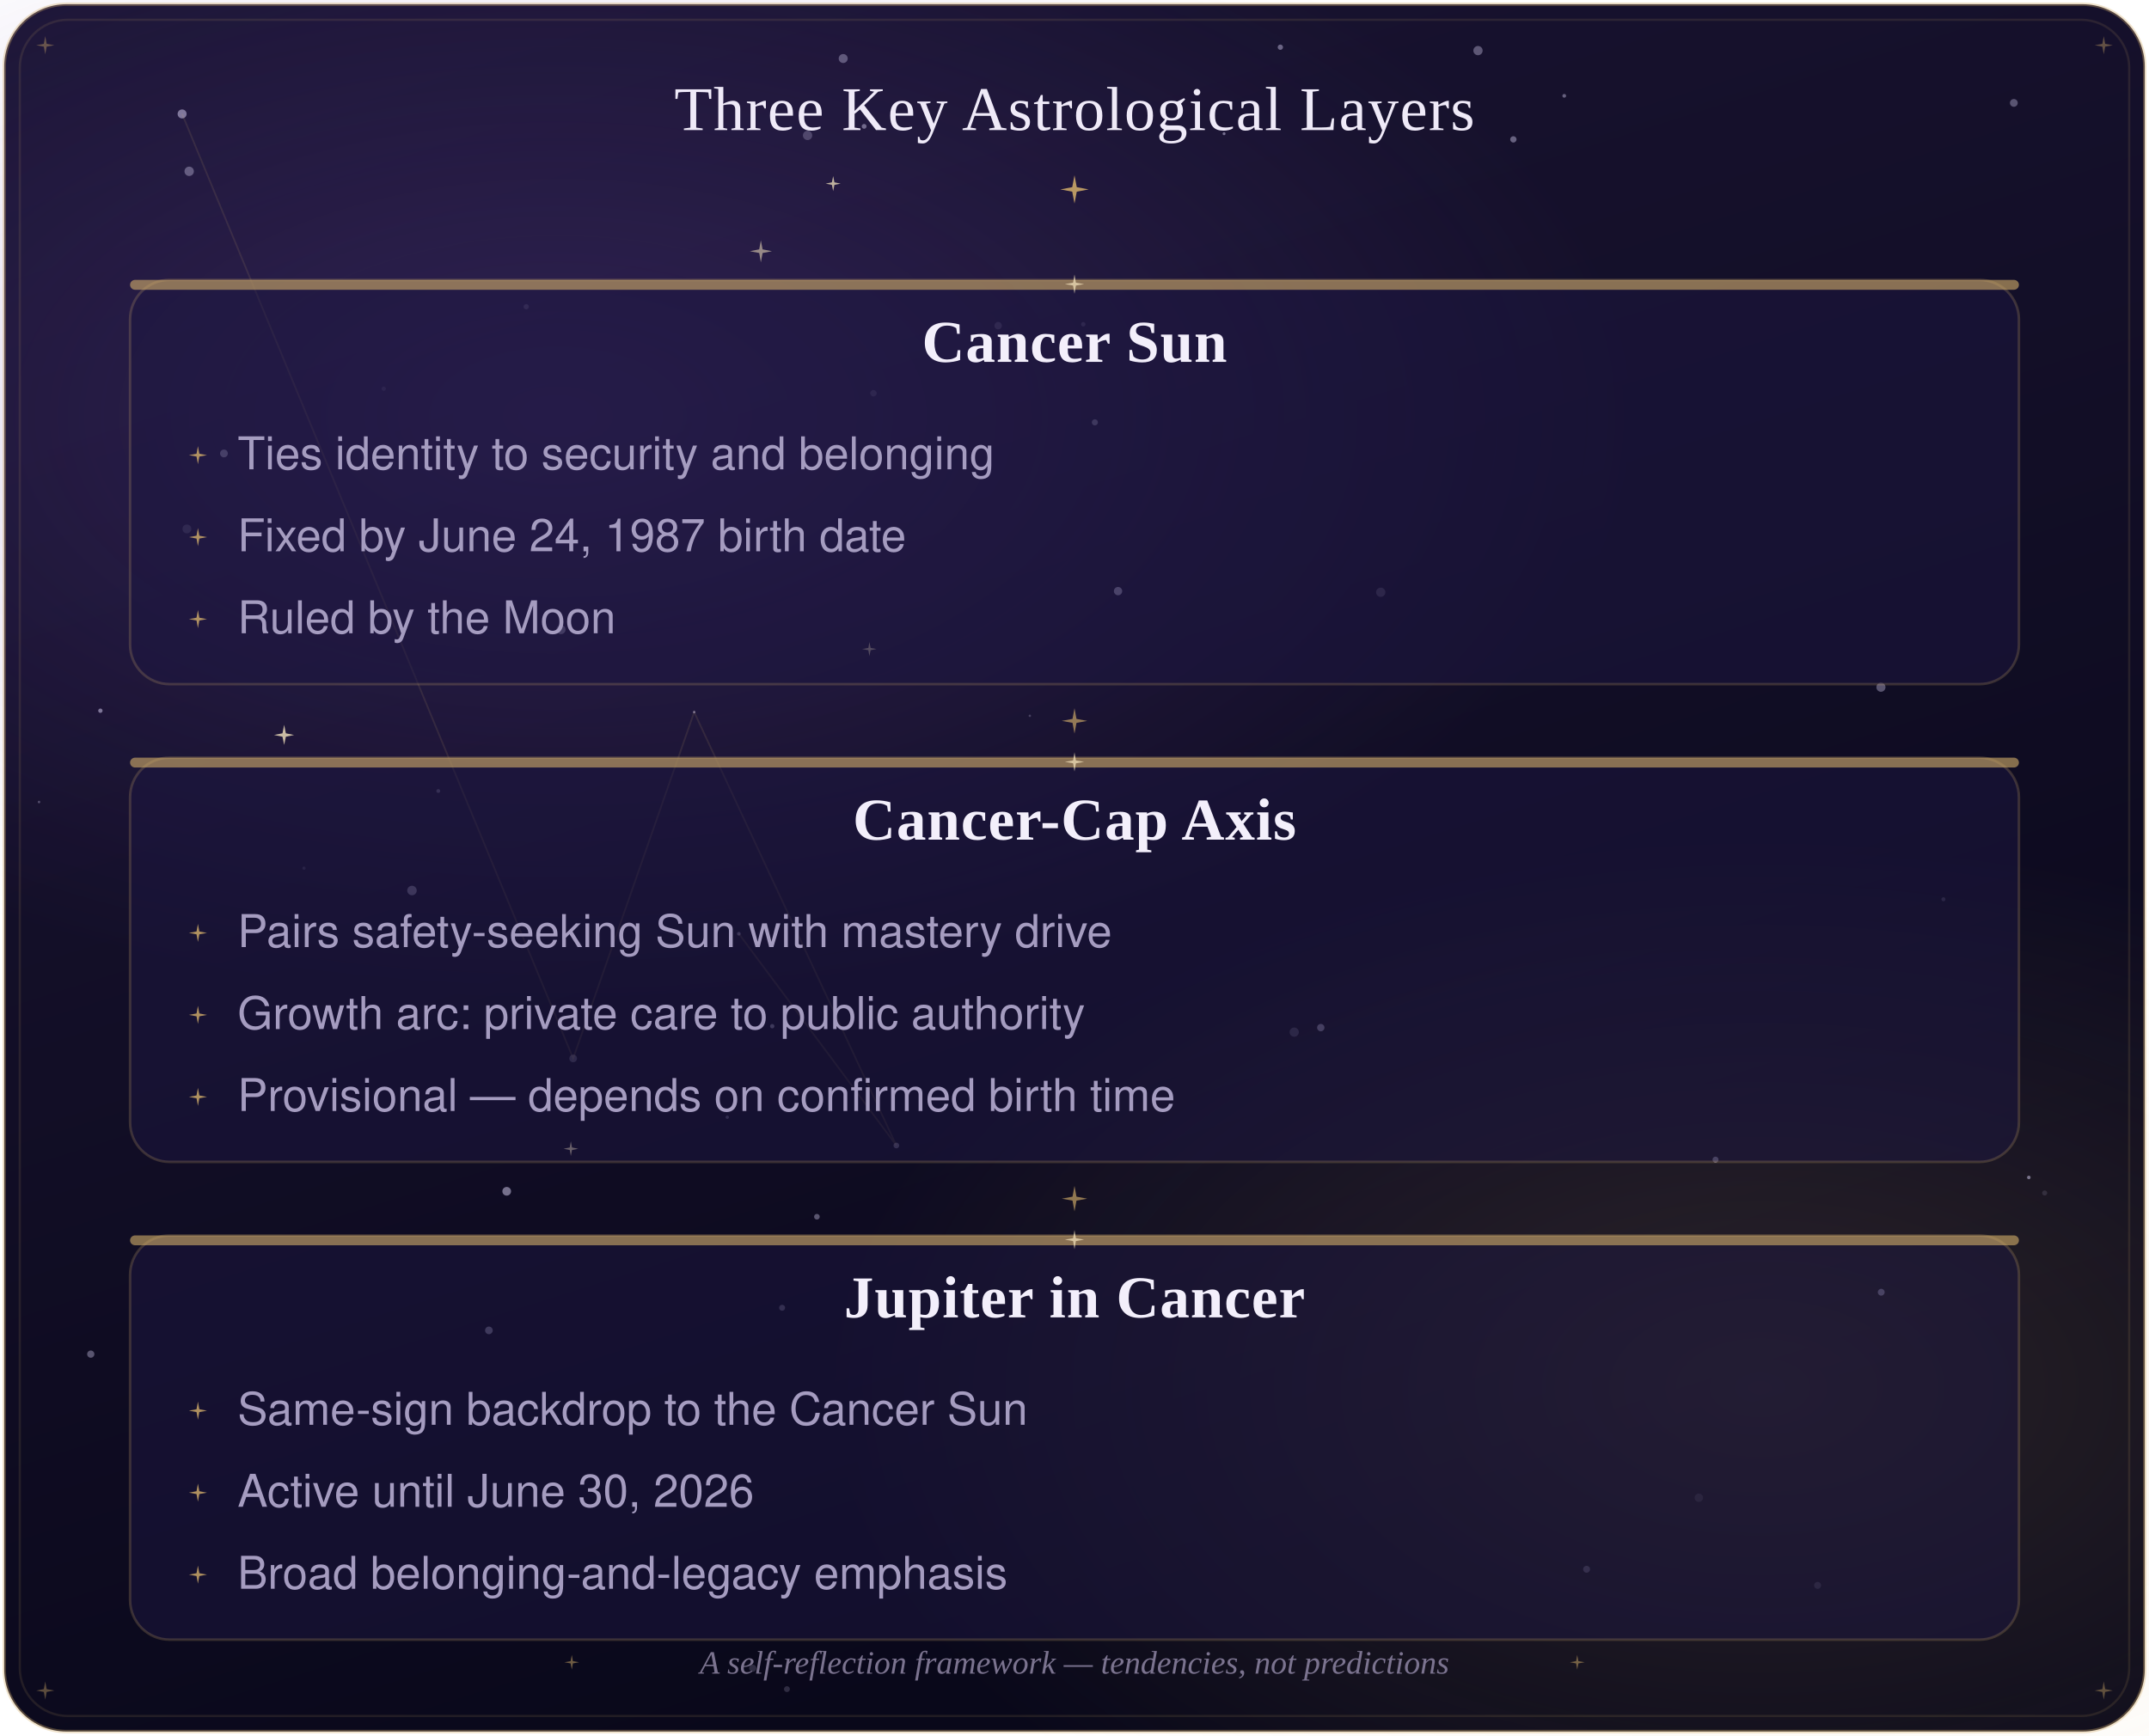
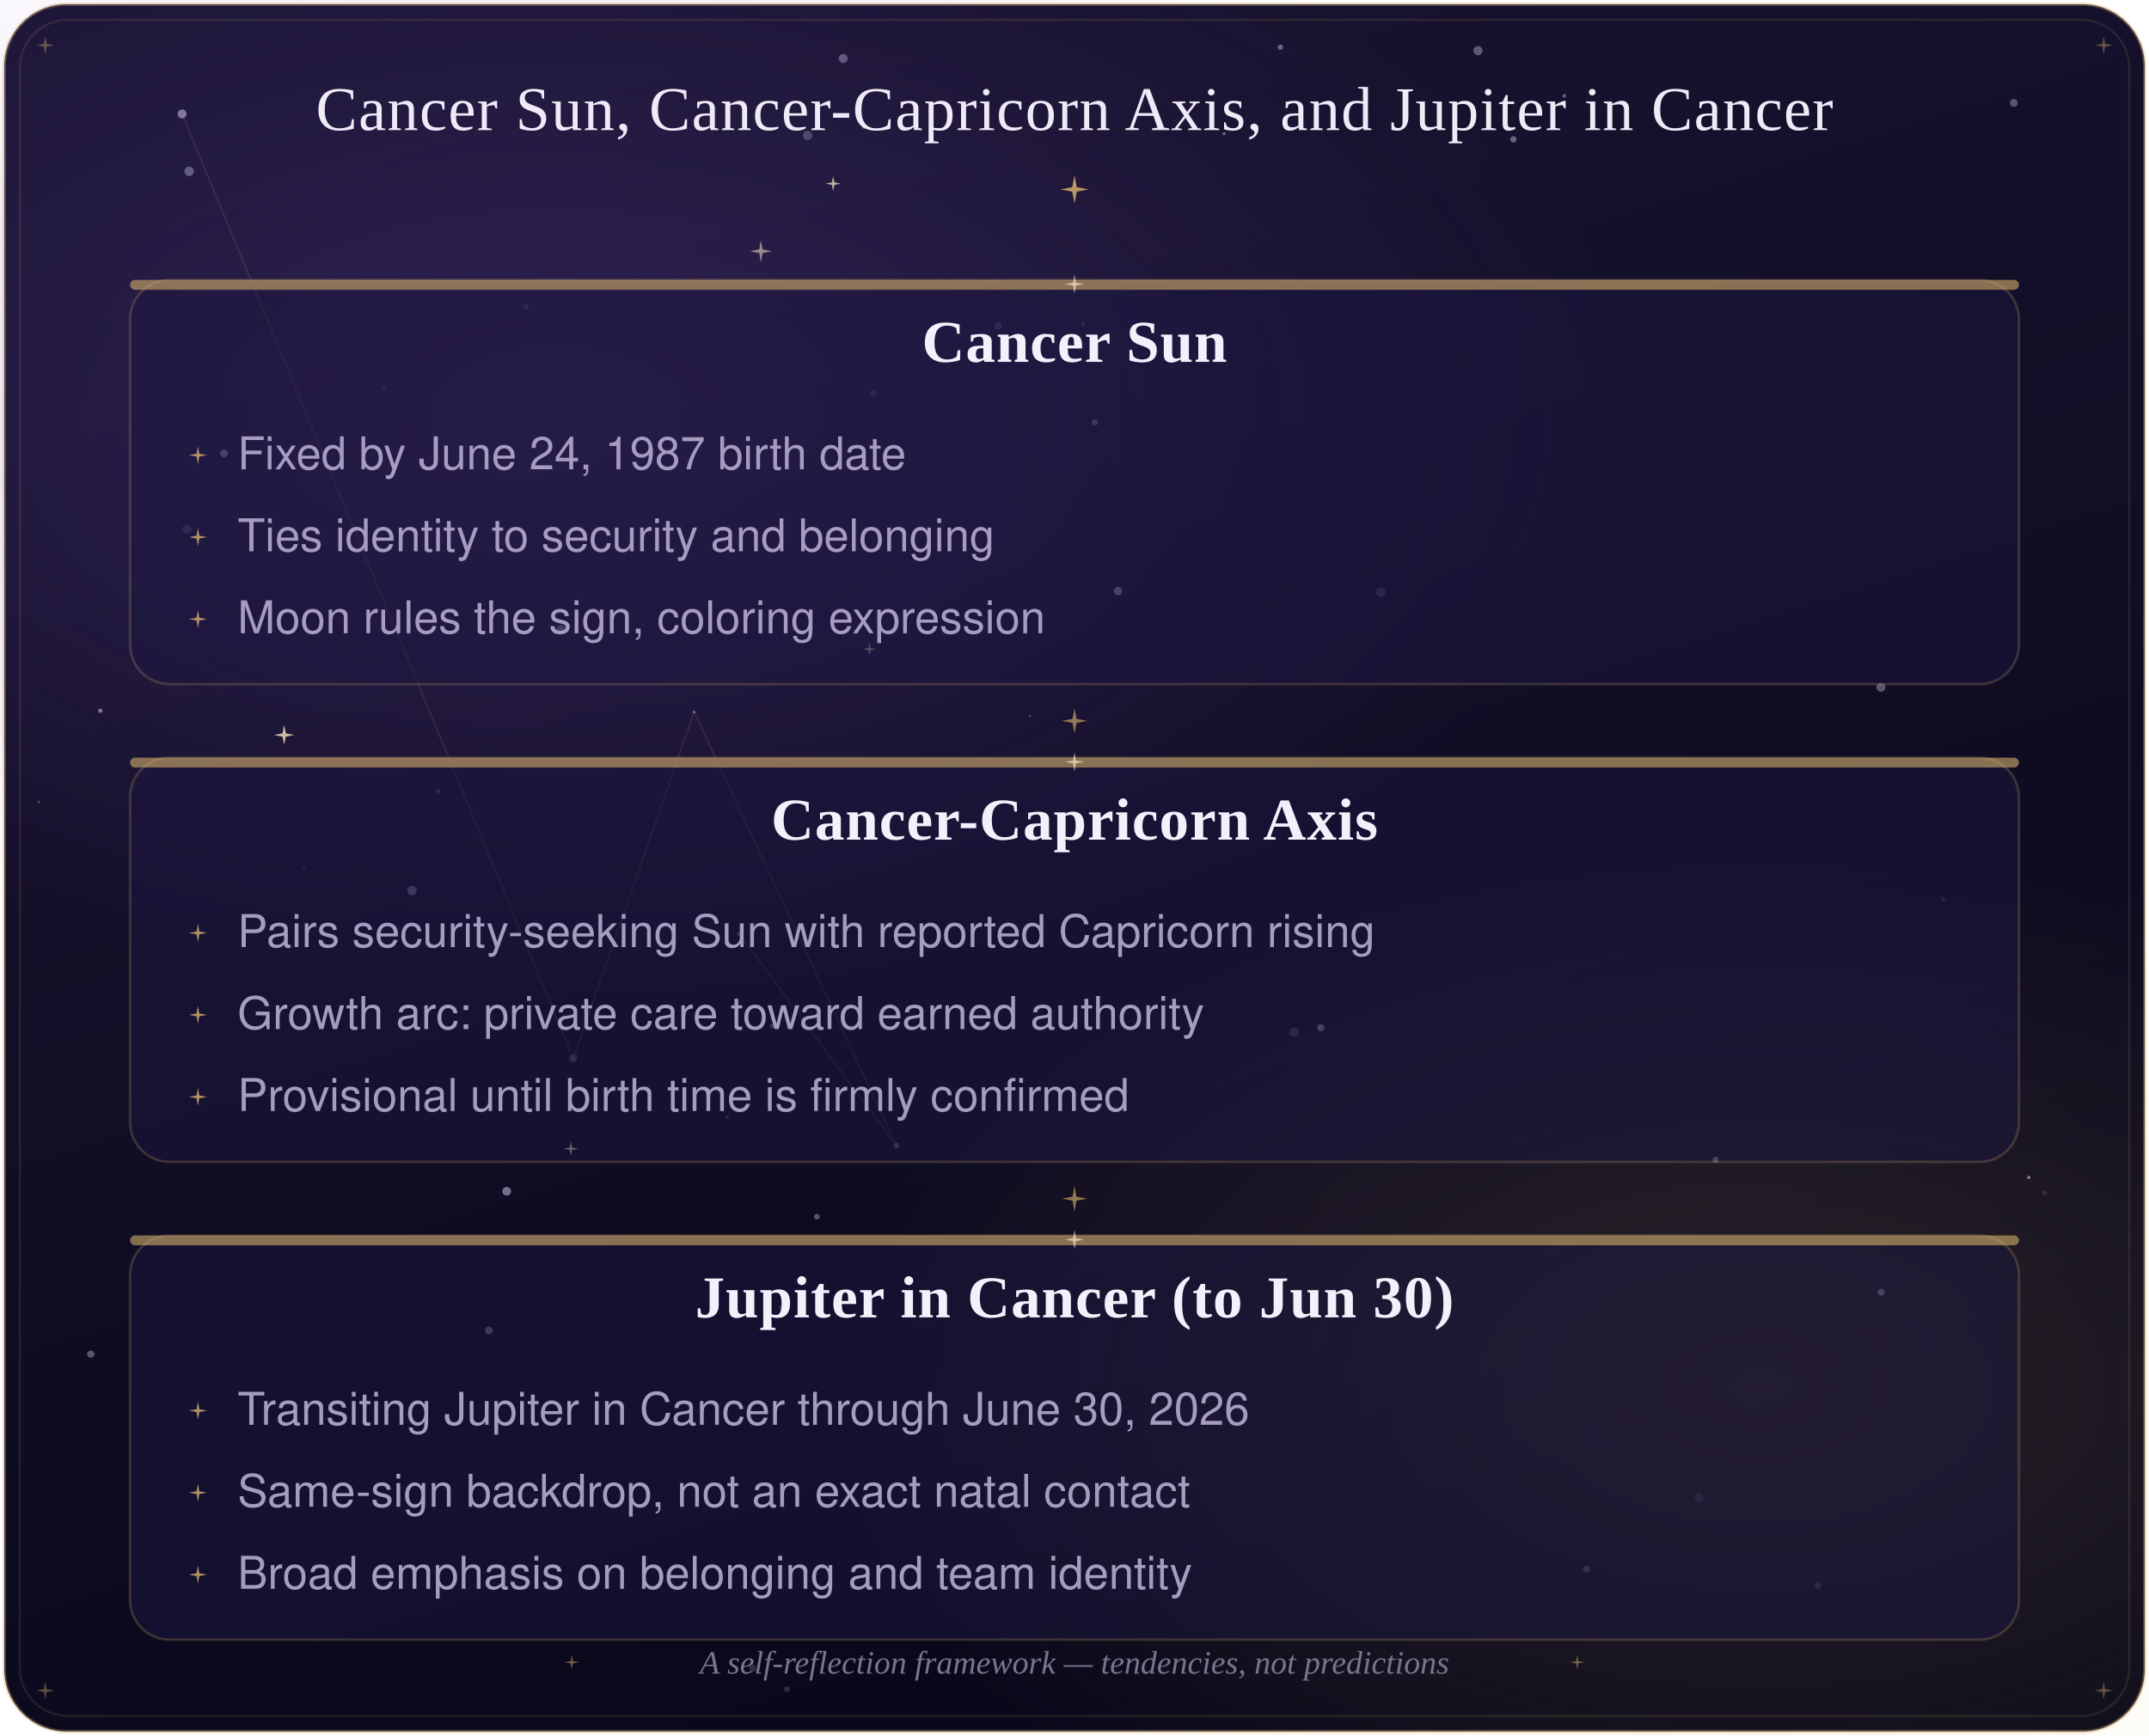
- <svg xmlns="http://www.w3.org/2000/svg" viewBox="0 0 760 614" role="img" aria-label="Three Key Astrological Layers">
+ <svg xmlns="http://www.w3.org/2000/svg" viewBox="0 0 760 614" role="img" aria-label="Cancer Sun, Cancer-Capricorn Axis, and Jupiter in Cancer">
  <defs>
    <linearGradient id="lionelmessizodiacsign1en-panel" x1="0" y1="0" x2="0.4" y2="1">
      <stop offset="0" stop-color="#1a1433" />
      <stop offset="0.55" stop-color="#120e26" />
      <stop offset="1" stop-color="#09081a" />
    </linearGradient>
    <radialGradient id="lionelmessizodiacsign1en-foil" cx="0.42" cy="0.34" r="0.75">
      <stop offset="0" stop-color="#fbf0d2" />
      <stop offset="0.5" stop-color="#e8c882" />
      <stop offset="1" stop-color="#b8923f" />
    </radialGradient>
    <radialGradient id="lionelmessizodiacsign1en-glow" cx="0.5" cy="0.5" r="0.5">
      <stop offset="0" stop-color="#f6e6bf" />
      <stop offset="1" stop-color="#f6e6bf" stop-opacity="0" />
    </radialGradient>
    <radialGradient id="lionelmessizodiacsign1en-neb1" cx="0.5" cy="0.5" r="0.5">
      <stop offset="0" stop-color="#6f4bb0" stop-opacity="0.28" />
      <stop offset="1" stop-color="#6f4bb0" stop-opacity="0" />
    </radialGradient>
    <radialGradient id="lionelmessizodiacsign1en-neb2" cx="0.5" cy="0.5" r="0.5">
      <stop offset="0" stop-color="#d4af6a" stop-opacity="0.16" />
      <stop offset="1" stop-color="#d4af6a" stop-opacity="0" />
    </radialGradient>
    <linearGradient id="lionelmessizodiacsign1en-rule" x1="0" y1="0" x2="1" y2="0">
      <stop offset="0" stop-color="#d4af6a" stop-opacity="0" />
      <stop offset="0.5" stop-color="#d4af6a" stop-opacity="0.6" />
      <stop offset="1" stop-color="#d4af6a" stop-opacity="0" />
    </linearGradient>
  </defs>
  <rect x="1.5" y="1.5" width="757" height="611" rx="22" fill="url(#lionelmessizodiacsign1en-panel)" />
  <ellipse cx="198" cy="147" rx="380" ry="209" fill="url(#lionelmessizodiacsign1en-neb1)" />
  <ellipse cx="623" cy="491" rx="334" ry="196" fill="url(#lionelmessizodiacsign1en-neb2)" />
  <circle cx="261.3" cy="330.3" r="0.65" fill="#cfc8ea" opacity="0.37" />
  <circle cx="723.1" cy="422.0" r="0.89" fill="#cfc8ea" opacity="0.14" />
  <circle cx="317.0" cy="405.2" r="1.01" fill="#cfc8ea" opacity="0.33" />
  <circle cx="432.9" cy="47.3" r="0.52" fill="#cfc8ea" opacity="0.50" />
  <circle cx="285.6" cy="47.9" r="1.65" fill="#cfc8ea" opacity="0.26" />
  <circle cx="273.1" cy="363.0" r="0.77" fill="#cfc8ea" opacity="0.42" />
  <circle cx="308.9" cy="139.1" r="1.14" fill="#cfc8ea" opacity="0.15" />
  <circle cx="245.5" cy="251.9" r="0.43" fill="#cfc8ea" opacity="0.52" />
  <circle cx="13.8" cy="283.7" r="0.45" fill="#cfc8ea" opacity="0.32" />
  <circle cx="353.0" cy="115.2" r="1.31" fill="#cfc8ea" opacity="0.19" />
  <circle cx="383.1" cy="114.7" r="0.79" fill="#cfc8ea" opacity="0.18" />
  <circle cx="298.2" cy="20.7" r="1.59" fill="#cfc8ea" opacity="0.37" />
  <circle cx="364.2" cy="253.2" r="0.42" fill="#cfc8ea" opacity="0.25" />
  <circle cx="66.9" cy="60.6" r="1.66" fill="#cfc8ea" opacity="0.38" />
  <circle cx="179.2" cy="421.4" r="1.54" fill="#cfc8ea" opacity="0.53" />
  <circle cx="665.3" cy="457.1" r="1.21" fill="#cfc8ea" opacity="0.49" />
  <circle cx="488.3" cy="209.5" r="1.64" fill="#cfc8ea" opacity="0.21" />
  <circle cx="202.7" cy="374.4" r="1.36" fill="#cfc8ea" opacity="0.25" />
  <circle cx="712.2" cy="36.4" r="1.38" fill="#cfc8ea" opacity="0.37" />
  <circle cx="32.1" cy="479.0" r="1.28" fill="#cfc8ea" opacity="0.39" />
  <circle cx="387.2" cy="149.4" r="1.08" fill="#cfc8ea" opacity="0.37" />
  <circle cx="79.2" cy="160.4" r="1.38" fill="#cfc8ea" opacity="0.44" />
  <circle cx="155.0" cy="279.8" r="0.68" fill="#cfc8ea" opacity="0.29" />
  <circle cx="288.9" cy="430.4" r="1.00" fill="#cfc8ea" opacity="0.39" />
  <circle cx="305.6" cy="44.7" r="0.85" fill="#cfc8ea" opacity="0.46" />
  <circle cx="172.9" cy="470.6" r="1.35" fill="#cfc8ea" opacity="0.43" />
  <circle cx="135.7" cy="137.5" r="0.76" fill="#cfc8ea" opacity="0.12" />
  <circle cx="535.2" cy="49.3" r="1.12" fill="#cfc8ea" opacity="0.44" />
  <circle cx="687.3" cy="318.1" r="0.71" fill="#cfc8ea" opacity="0.22" />
  <circle cx="278.3" cy="597.5" r="1.04" fill="#cfc8ea" opacity="0.19" />
  <circle cx="665.2" cy="243.1" r="1.61" fill="#cfc8ea" opacity="0.38" />
  <circle cx="145.7" cy="315.0" r="1.68" fill="#cfc8ea" opacity="0.38" />
  <circle cx="35.5" cy="251.4" r="0.77" fill="#cfc8ea" opacity="0.54" />
  <circle cx="66.1" cy="187.1" r="1.57" fill="#cfc8ea" opacity="0.19" />
  <circle cx="266.2" cy="590.1" r="1.26" fill="#cfc8ea" opacity="0.19" />
  <circle cx="561.1" cy="555.1" r="1.22" fill="#cfc8ea" opacity="0.28" />
  <circle cx="717.5" cy="416.5" r="0.63" fill="#cfc8ea" opacity="0.52" />
  <circle cx="257.2" cy="395.2" r="0.59" fill="#cfc8ea" opacity="0.29" />
  <circle cx="395.4" cy="209.1" r="1.47" fill="#cfc8ea" opacity="0.51" />
  <circle cx="64.4" cy="40.3" r="1.59" fill="#cfc8ea" opacity="0.54" />
  <circle cx="553.2" cy="33.9" r="0.66" fill="#cfc8ea" opacity="0.43" />
  <circle cx="606.7" cy="410.2" r="1.06" fill="#cfc8ea" opacity="0.50" />
  <circle cx="186.1" cy="108.5" r="0.93" fill="#cfc8ea" opacity="0.19" />
  <circle cx="276.6" cy="462.6" r="1.06" fill="#cfc8ea" opacity="0.33" />
  <circle cx="467.1" cy="363.5" r="1.30" fill="#cfc8ea" opacity="0.48" />
  <circle cx="642.8" cy="560.8" r="1.23" fill="#cfc8ea" opacity="0.18" />
  <circle cx="107.5" cy="307.1" r="0.57" fill="#cfc8ea" opacity="0.17" />
  <circle cx="600.8" cy="529.8" r="1.48" fill="#cfc8ea" opacity="0.14" />
  <circle cx="522.7" cy="17.9" r="1.64" fill="#cfc8ea" opacity="0.38" />
  <circle cx="457.7" cy="365.1" r="1.63" fill="#cfc8ea" opacity="0.22" />
  <circle cx="198.4" cy="222.7" r="1.61" fill="#cfc8ea" opacity="0.40" />
  <circle cx="452.8" cy="16.7" r="0.94" fill="#cfc8ea" opacity="0.45" />
  <path d="M 269.082 85.0 L 269.7 88.2 L 273.0 88.868 L 269.7 89.5 L 269.082 92.8 L 268.5 89.5 L 265.2 88.868 L 268.5 88.2 Z" fill="#f6e6bf" opacity="0.541" />
  <path d="M 201.88 403.7 L 202.3 405.9 L 204.5 406.342 L 202.3 406.8 L 201.88 408.9 L 201.5 406.8 L 199.3 406.342 L 201.5 405.9 Z" fill="#f6e6bf" opacity="0.707" />
  <path d="M 307.456 227.1 L 307.9 229.2 L 310.0 229.577 L 307.9 230.0 L 307.456 232.1 L 307.1 230.0 L 304.9 229.577 L 307.1 229.2 Z" fill="#f6e6bf" opacity="0.509" />
  <path d="M 294.652 62.3 L 295.1 64.5 L 297.3 64.948 L 295.1 65.4 L 294.652 67.6 L 294.2 65.4 L 292.0 64.948 L 294.2 64.5 Z" fill="#f6e6bf" opacity="0.738" />
  <path d="M 100.492 256.4 L 101.1 259.4 L 104.0 259.99 L 101.1 260.6 L 100.492 263.5 L 99.9 260.6 L 96.9 259.99 L 99.9 259.4 Z" fill="#f6e6bf" opacity="0.789" />
  <path d="M 261.3 330.3 L 317.0 405.2 L 245.5 251.9 L 202.7 374.4 L 64.4 40.3" fill="none" stroke="#d4af6a" stroke-width="0.6" opacity="0.12" />
  <rect x="1.5" y="1.5" width="757" height="611" rx="22" fill="none" stroke="#d4af6a" stroke-opacity="0.34" stroke-width="1.2" />
  <rect x="7" y="7" width="746" height="600" rx="17" fill="none" stroke="#d4af6a" stroke-opacity="0.12" stroke-width="0.8" />
  <path d="M 16 12.8 L 16.5 15.5 L 19.2 16 L 16.5 16.5 L 16 19.2 L 15.5 16.5 L 12.8 16 L 15.5 15.5 Z" fill="#d4af6a" opacity="0.4" />
  <path d="M 744 12.8 L 744.5 15.5 L 747.2 16 L 744.5 16.5 L 744 19.2 L 743.5 16.5 L 740.8 16 L 743.5 15.5 Z" fill="#d4af6a" opacity="0.4" />
  <path d="M 16 594.8 L 16.5 597.5 L 19.2 598 L 16.5 598.5 L 16 601.2 L 15.5 598.5 L 12.8 598 L 15.5 597.5 Z" fill="#d4af6a" opacity="0.4" />
  <path d="M 744 594.8 L 744.5 597.5 L 747.2 598 L 744.5 598.5 L 744 601.2 L 743.5 598.5 L 740.8 598 L 743.5 597.5 Z" fill="#d4af6a" opacity="0.4" />
-   <text x="380" y="46" text-anchor="middle" font-family="Georgia, 'Times New Roman', serif" font-size="22" letter-spacing="0.4" fill="#efeaf8">Three Key Astrological Layers</text>
+   <text x="380" y="46" text-anchor="middle" font-family="Georgia, 'Times New Roman', serif" font-size="22" letter-spacing="0.4" fill="#efeaf8">Cancer Sun, Cancer-Capricorn Axis, and Jupiter in Cancer</text>
  <line x1="230" y1="67" x2="368" y2="67" stroke="url(#lionelmessizodiacsign1en-rule)" stroke-width="1" />
  <line x1="392" y1="67" x2="530" y2="67" stroke="url(#lionelmessizodiacsign1en-rule)" stroke-width="1" />
  <path d="M 380 62.0 L 380.8 66.2 L 385.0 67 L 380.8 67.8 L 380 72.0 L 379.2 67.8 L 375.0 67 L 379.2 66.2 Z" fill="#d4af6a" opacity="0.85" />
  <rect x="46" y="99" width="668" height="143.0" rx="14" fill="#1d1740" fill-opacity="0.5" stroke="#d4af6a" stroke-opacity="0.22" stroke-width="0.9" />
  <rect x="46" y="99" width="668" height="3.5" rx="1.8" fill="#d4af6a" fill-opacity="0.6" />
  <path d="M 380 97.1 L 380.5 100.0 L 383.4 100.5 L 380.5 101.0 L 380 103.9 L 379.5 101.0 L 376.6 100.5 L 379.5 100.0 Z" fill="#f6e6bf" opacity="0.7" />
  <text x="380" y="128.0" text-anchor="middle" font-family="Georgia, 'Times New Roman', serif" font-size="21" font-weight="700" letter-spacing="0.3" fill="#f3effb">Cancer Sun</text>
  <path d="M 70 157.8 L 70.5 160.5 L 73.2 161 L 70.5 161.5 L 70 164.2 L 69.5 161.5 L 66.8 161 L 69.5 160.5 Z" fill="#d4af6a" opacity="0.8" />
-   <text x="84" y="166.0" font-family="Helvetica, Arial, sans-serif" font-size="16" fill="#a59cc0">Ties identity to security and belonging</text>
+   <text x="84" y="166.0" font-family="Helvetica, Arial, sans-serif" font-size="16" fill="#a59cc0">Fixed by June 24, 1987 birth date</text>
  <path d="M 70 186.8 L 70.5 189.5 L 73.2 190 L 70.5 190.5 L 70 193.2 L 69.5 190.5 L 66.8 190 L 69.5 189.5 Z" fill="#d4af6a" opacity="0.8" />
-   <text x="84" y="195.0" font-family="Helvetica, Arial, sans-serif" font-size="16" fill="#a59cc0">Fixed by June 24, 1987 birth date</text>
+   <text x="84" y="195.0" font-family="Helvetica, Arial, sans-serif" font-size="16" fill="#a59cc0">Ties identity to security and belonging</text>
  <path d="M 70 215.8 L 70.5 218.5 L 73.2 219 L 70.5 219.5 L 70 222.2 L 69.5 219.5 L 66.8 219 L 69.5 218.5 Z" fill="#d4af6a" opacity="0.8" />
-   <text x="84" y="224.0" font-family="Helvetica, Arial, sans-serif" font-size="16" fill="#a59cc0">Ruled by the Moon</text>
+   <text x="84" y="224.0" font-family="Helvetica, Arial, sans-serif" font-size="16" fill="#a59cc0">Moon rules the sign, coloring expression</text>
  <path d="M 380 250.5 L 380.7 254.3 L 384.5 255 L 380.7 255.7 L 380 259.5 L 379.3 255.7 L 375.5 255 L 379.3 254.3 Z" fill="#d4af6a" opacity="0.65" />
  <rect x="46" y="268" width="668" height="143.0" rx="14" fill="#1d1740" fill-opacity="0.5" stroke="#d4af6a" stroke-opacity="0.22" stroke-width="0.9" />
  <rect x="46" y="268" width="668" height="3.5" rx="1.8" fill="#d4af6a" fill-opacity="0.6" />
  <path d="M 380 266.1 L 380.5 269.0 L 383.4 269.5 L 380.5 270.0 L 380 272.9 L 379.5 270.0 L 376.6 269.5 L 379.5 269.0 Z" fill="#f6e6bf" opacity="0.7" />
-   <text x="380" y="297.0" text-anchor="middle" font-family="Georgia, 'Times New Roman', serif" font-size="21" font-weight="700" letter-spacing="0.3" fill="#f3effb">Cancer-Cap Axis</text>
+   <text x="380" y="297.0" text-anchor="middle" font-family="Georgia, 'Times New Roman', serif" font-size="21" font-weight="700" letter-spacing="0.3" fill="#f3effb">Cancer-Capricorn Axis</text>
  <path d="M 70 326.8 L 70.5 329.5 L 73.2 330 L 70.5 330.5 L 70 333.2 L 69.5 330.5 L 66.8 330 L 69.5 329.5 Z" fill="#d4af6a" opacity="0.8" />
-   <text x="84" y="335.0" font-family="Helvetica, Arial, sans-serif" font-size="16" fill="#a59cc0">Pairs safety-seeking Sun with mastery drive</text>
+   <text x="84" y="335.0" font-family="Helvetica, Arial, sans-serif" font-size="16" fill="#a59cc0">Pairs security-seeking Sun with reported Capricorn rising</text>
  <path d="M 70 355.8 L 70.5 358.5 L 73.2 359 L 70.5 359.5 L 70 362.2 L 69.5 359.5 L 66.8 359 L 69.5 358.5 Z" fill="#d4af6a" opacity="0.8" />
-   <text x="84" y="364.0" font-family="Helvetica, Arial, sans-serif" font-size="16" fill="#a59cc0">Growth arc: private care to public authority</text>
+   <text x="84" y="364.0" font-family="Helvetica, Arial, sans-serif" font-size="16" fill="#a59cc0">Growth arc: private care toward earned authority</text>
  <path d="M 70 384.8 L 70.5 387.5 L 73.2 388 L 70.5 388.5 L 70 391.2 L 69.5 388.5 L 66.8 388 L 69.5 387.5 Z" fill="#d4af6a" opacity="0.8" />
-   <text x="84" y="393.0" font-family="Helvetica, Arial, sans-serif" font-size="16" fill="#a59cc0">Provisional — depends on confirmed birth time</text>
+   <text x="84" y="393.0" font-family="Helvetica, Arial, sans-serif" font-size="16" fill="#a59cc0">Provisional until birth time is firmly confirmed</text>
  <path d="M 380 419.5 L 380.7 423.3 L 384.5 424 L 380.7 424.7 L 380 428.5 L 379.3 424.7 L 375.5 424 L 379.3 423.3 Z" fill="#d4af6a" opacity="0.65" />
  <rect x="46" y="437" width="668" height="143.0" rx="14" fill="#1d1740" fill-opacity="0.5" stroke="#d4af6a" stroke-opacity="0.22" stroke-width="0.9" />
  <rect x="46" y="437" width="668" height="3.5" rx="1.8" fill="#d4af6a" fill-opacity="0.6" />
  <path d="M 380 435.1 L 380.5 438.0 L 383.4 438.5 L 380.5 439.0 L 380 441.9 L 379.5 439.0 L 376.6 438.5 L 379.5 438.0 Z" fill="#f6e6bf" opacity="0.7" />
-   <text x="380" y="466.0" text-anchor="middle" font-family="Georgia, 'Times New Roman', serif" font-size="21" font-weight="700" letter-spacing="0.3" fill="#f3effb">Jupiter in Cancer</text>
+   <text x="380" y="466.0" text-anchor="middle" font-family="Georgia, 'Times New Roman', serif" font-size="21" font-weight="700" letter-spacing="0.3" fill="#f3effb">Jupiter in Cancer (to Jun 30)</text>
  <path d="M 70 495.8 L 70.5 498.5 L 73.2 499 L 70.5 499.5 L 70 502.2 L 69.5 499.5 L 66.8 499 L 69.5 498.5 Z" fill="#d4af6a" opacity="0.8" />
-   <text x="84" y="504.0" font-family="Helvetica, Arial, sans-serif" font-size="16" fill="#a59cc0">Same-sign backdrop to the Cancer Sun</text>
+   <text x="84" y="504.0" font-family="Helvetica, Arial, sans-serif" font-size="16" fill="#a59cc0">Transiting Jupiter in Cancer through June 30, 2026</text>
  <path d="M 70 524.8 L 70.5 527.5 L 73.2 528 L 70.5 528.5 L 70 531.2 L 69.5 528.5 L 66.8 528 L 69.5 527.5 Z" fill="#d4af6a" opacity="0.8" />
-   <text x="84" y="533.0" font-family="Helvetica, Arial, sans-serif" font-size="16" fill="#a59cc0">Active until June 30, 2026</text>
+   <text x="84" y="533.0" font-family="Helvetica, Arial, sans-serif" font-size="16" fill="#a59cc0">Same-sign backdrop, not an exact natal contact</text>
  <path d="M 70 553.8 L 70.5 556.5 L 73.2 557 L 70.5 557.5 L 70 560.2 L 69.5 557.5 L 66.8 557 L 69.5 556.5 Z" fill="#d4af6a" opacity="0.8" />
-   <text x="84" y="562.0" font-family="Helvetica, Arial, sans-serif" font-size="16" fill="#a59cc0">Broad belonging-and-legacy emphasis</text>
+   <text x="84" y="562.0" font-family="Helvetica, Arial, sans-serif" font-size="16" fill="#a59cc0">Broad emphasis on belonging and team identity</text>
  <path d="M 202.227 585.4 L 202.6 587.6 L 204.8 588 L 202.6 588.4 L 202.227 590.6 L 201.8 588.4 L 199.6 588 L 201.8 587.6 Z" fill="#d4af6a" opacity="0.5" />
  <text x="380" y="592" text-anchor="middle" font-family="Georgia, 'Times New Roman', serif" font-style="italic" font-size="11.5" fill="#7b738f">A self-reflection framework — tendencies, not predictions</text>
  <path d="M 557.773 585.4 L 558.2 587.6 L 560.4 588 L 558.2 588.4 L 557.773 590.6 L 557.4 588.4 L 555.2 588 L 557.4 587.6 Z" fill="#d4af6a" opacity="0.5" />
</svg>
